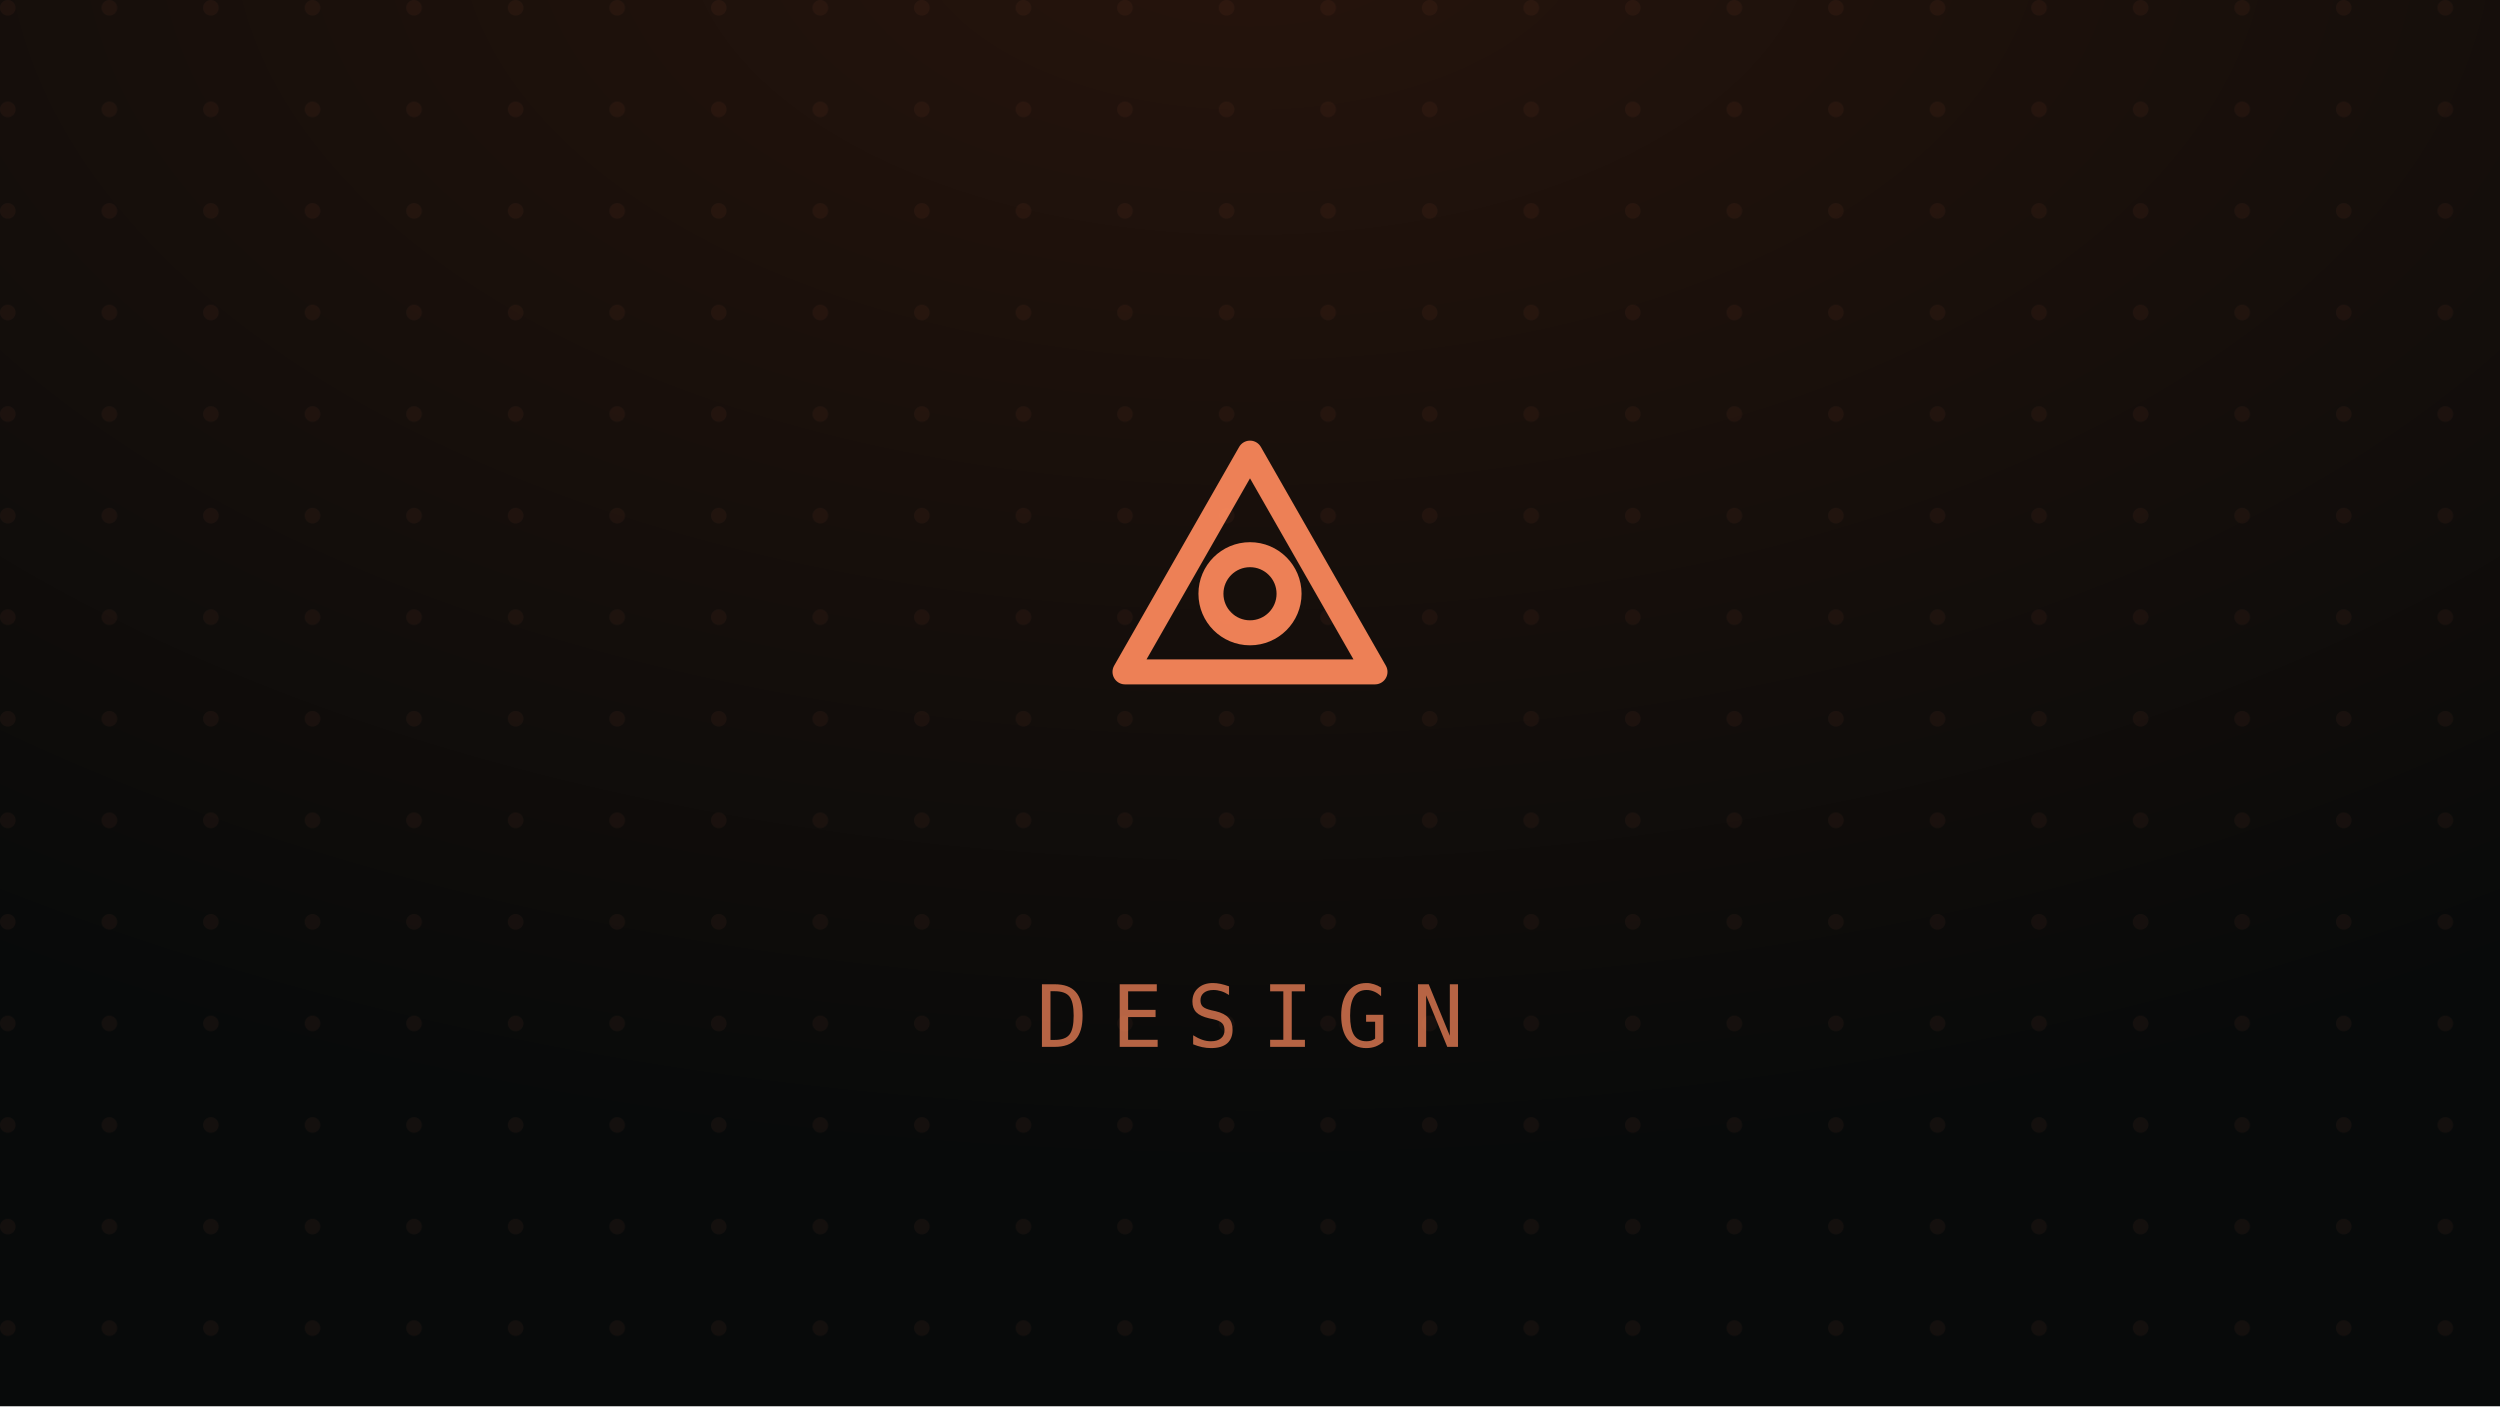
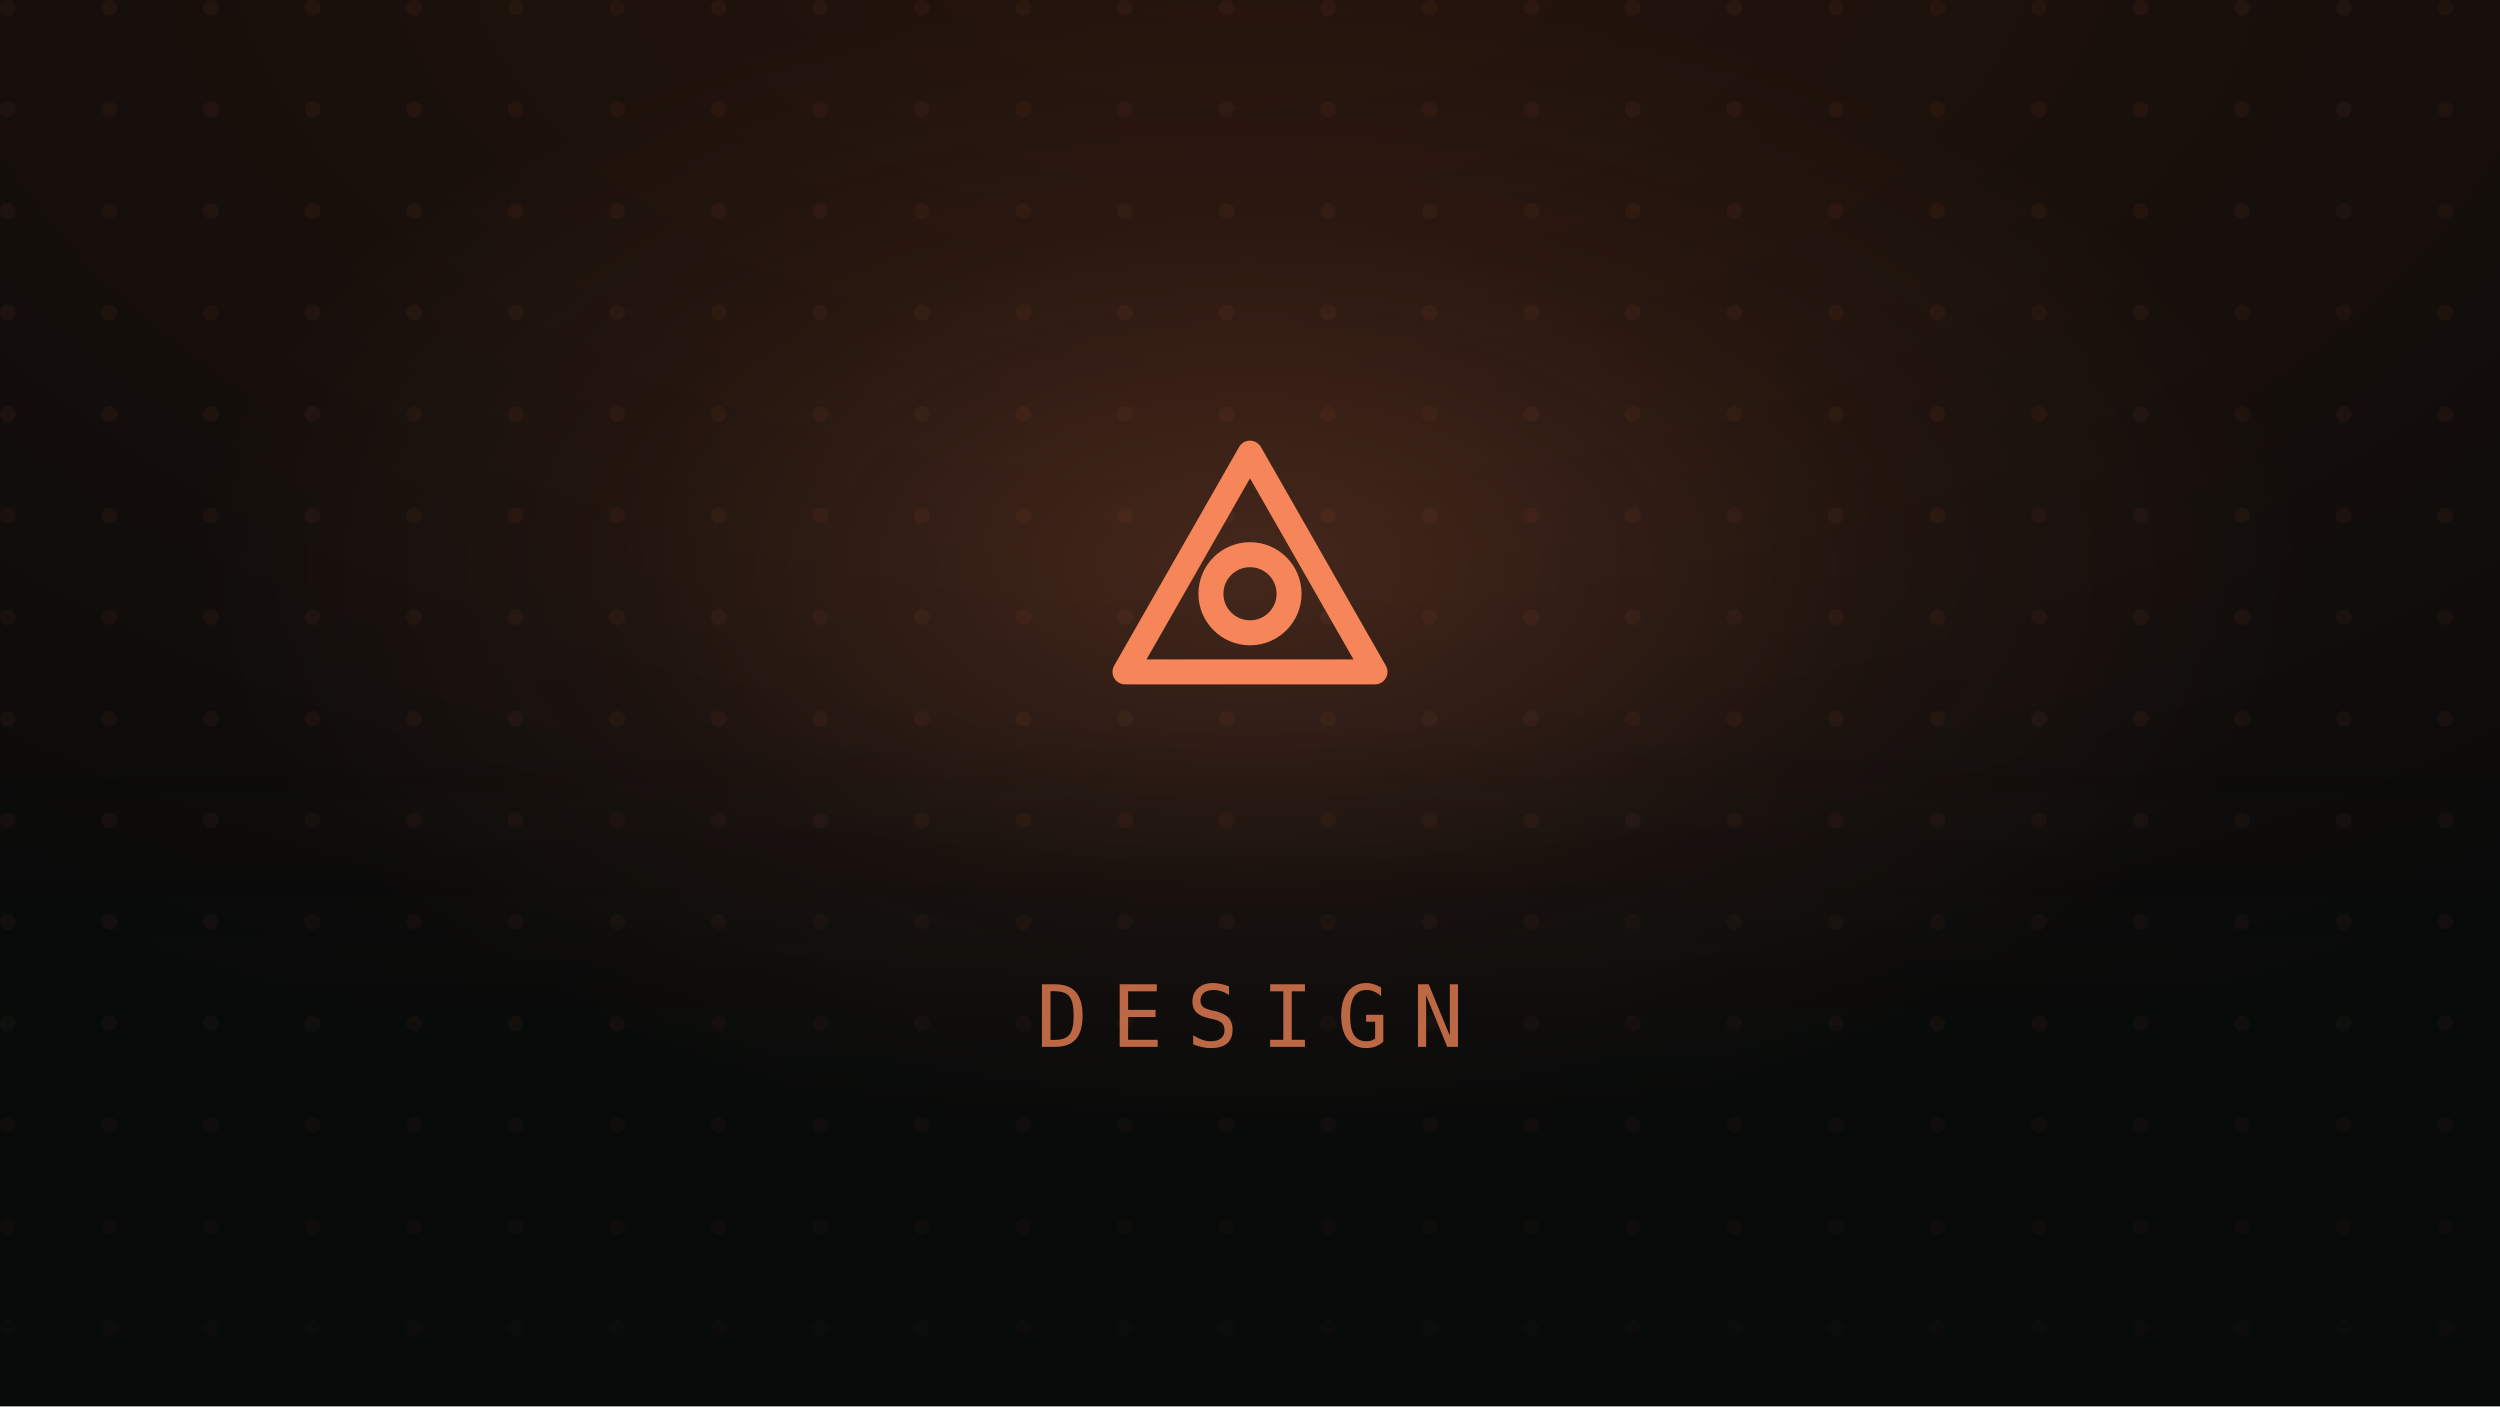
<svg xmlns="http://www.w3.org/2000/svg" viewBox="0 0 320 180" width="100%" height="100%" preserveAspectRatio="xMidYMid slice" role="img" aria-label="Design placeholder">
  <defs>
    <radialGradient id="cg-design0" cx="50%" cy="-6%" r="115%">
      <stop offset="0%" stop-color="#26140c" />
      <stop offset="78%" stop-color="#080a0a" />
    </radialGradient>
+     <radialGradient id="cgl-design0" cx="50%" cy="40%" r="42%">
+       <stop offset="0%" stop-color="#ff8a5c" stop-opacity="0.20" />
+       <stop offset="60%" stop-color="#ff8a5c" stop-opacity="0.05" />
+       <stop offset="100%" stop-color="#ff8a5c" stop-opacity="0" />
+     </radialGradient>
+     <linearGradient id="cgr-design0" x1="0" y1="0" x2="0" y2="1">
+       <stop offset="52%" stop-color="#080a0a" stop-opacity="0" />
+       <stop offset="100%" stop-color="#080a0a" stop-opacity="0.6" />
+     </linearGradient>
    <pattern id="cd-design0" width="13" height="13" patternUnits="userSpaceOnUse">
      <circle cx="1" cy="1" r="1" fill="#ff8a5c" opacity="0.05" />
    </pattern>
  </defs>
  <rect width="320" height="180" fill="url(#cg-design0)" />
  <rect width="320" height="180" fill="url(#cd-design0)" />
-   <g transform="translate(136 50) scale(2)" fill="none" stroke="#ff8a5c" stroke-width="1.6" stroke-linecap="round" stroke-linejoin="round" opacity="0.92">
+   <rect width="320" height="180" fill="url(#cgl-design0)" />
+   <g transform="translate(136 50) scale(2)" fill="none" stroke="#ff8a5c" stroke-width="1.6" stroke-linecap="round" stroke-linejoin="round" opacity="0.95">
    <path d="M12 4 20 18H4z" />
    <circle cx="12" cy="13" r="2.5" />
  </g>
-   <text x="160" y="134" text-anchor="middle" font-family="ui-monospace, SFMono-Regular, Menlo, monospace" font-size="11" letter-spacing="3" fill="#ff8a5c" opacity="0.7">DESIGN</text>
+   <rect width="320" height="180" fill="url(#cgr-design0)" />
+   <text x="160" y="134" text-anchor="middle" font-family="ui-monospace, SFMono-Regular, Menlo, monospace" font-size="11" letter-spacing="3" fill="#ff8a5c" opacity="0.72">DESIGN</text>
</svg>
